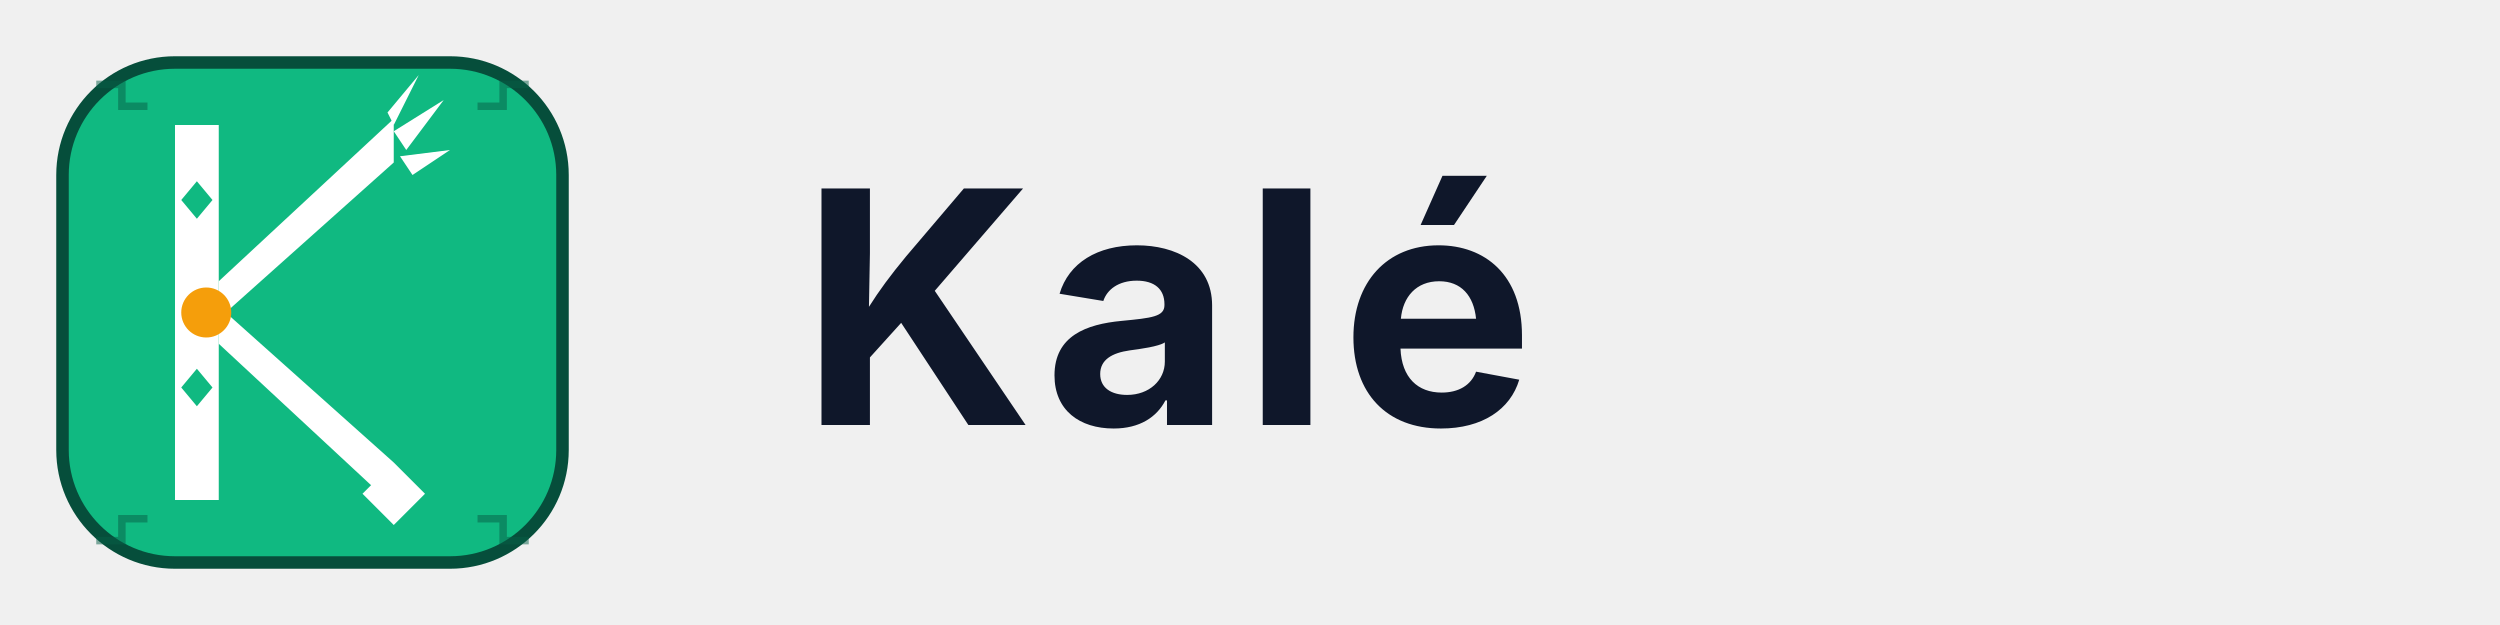
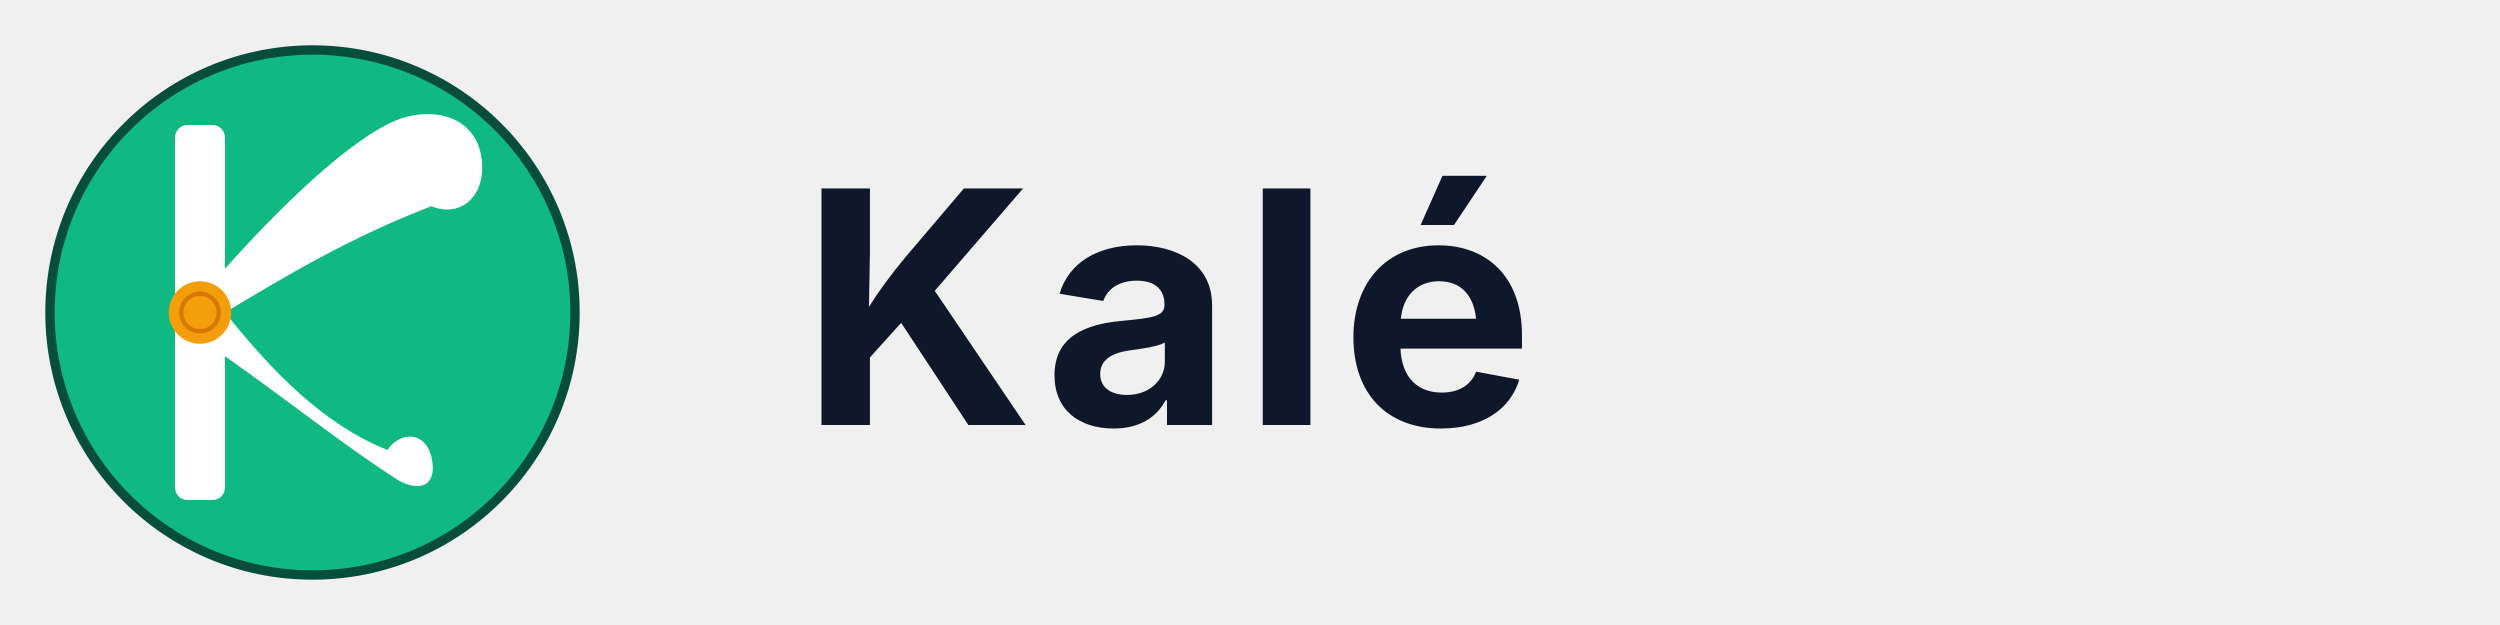
<svg xmlns="http://www.w3.org/2000/svg" viewBox="0 0 200 50" width="200" height="50">
  <g transform="translate(0,0) scale(0.5)">
-     <rect x="10" y="10" width="80" height="80" rx="18" ry="18" fill="#10B981" stroke="#064E3B" stroke-width="2" />
-     <g stroke="#065F46" stroke-opacity="0.5" stroke-width="1.2" fill="none" stroke-linecap="square">
-       <polyline points="16,13.5 19.5,13.5 19.5,17 23,17" />
-       <polyline points="84,13.5 80.5,13.5 80.5,17 77,17" />
-       <polyline points="16,86.5 19.5,86.5 19.5,83 23,83" />
-       <polyline points="84,86.5 80.5,86.5 80.5,83 77,83" />
-     </g>
-     <rect x="28" y="20" width="7" height="60" fill="#FFFFFF" />
-     <polygon points="31.5,29 34,32 31.5,35 29,32" fill="#10B981" />
-     <polygon points="31.5,59 34,62 31.5,65 29,62" fill="#10B981" />
-     <polygon points="35,45 63,19 63,26 35,51" fill="#FFFFFF" />
-     <polygon points="62,18 67,12 63,20" fill="#FFFFFF" />
-     <polygon points="63,21 71,16 65,24" fill="#FFFFFF" />
-     <polygon points="64,25 72,24 66,28" fill="#FFFFFF" />
-     <polygon points="35,49 63,74 63,81 35,55" fill="#FFFFFF" />
-     <polygon points="63,74 68,79 63,84 58,79" fill="#FFFFFF" />
-     <circle cx="33" cy="50" r="4" fill="#F59E0B" />
+     <circle cx="50" cy="50" r="42" fill="#10B981" stroke="#064E3B" stroke-width="1.5" />
+     <rect x="28" y="20" width="8" height="60" rx="2" fill="#FFFFFF" />
+     <path d="M 36,43 C 44,34 56,22 64,19 C 70,17 76,19 77,25 C 78,31 74,35 69,33 C 56,38 46,44 36,50 Z" fill="#FFFFFF" />
+     <path d="M 36,57 C 46,64 56,72 64,77 C 68,79 70,77 69,73 C 68,69 64,69 62,72 C 52,68 44,60 36,50 Z" fill="#FFFFFF" />
+     <circle cx="32" cy="50" r="5" fill="#F59E0B" />
+     <circle cx="32" cy="50" r="3" fill="none" stroke="#D97706" stroke-width="0.7" />
  </g>
  <text x="64" y="34" font-family="'Space Grotesk', 'Inter', system-ui, -apple-system, sans-serif" font-weight="700" font-size="26" letter-spacing="0.8" fill="#0F172A">Kalé</text>
</svg>
